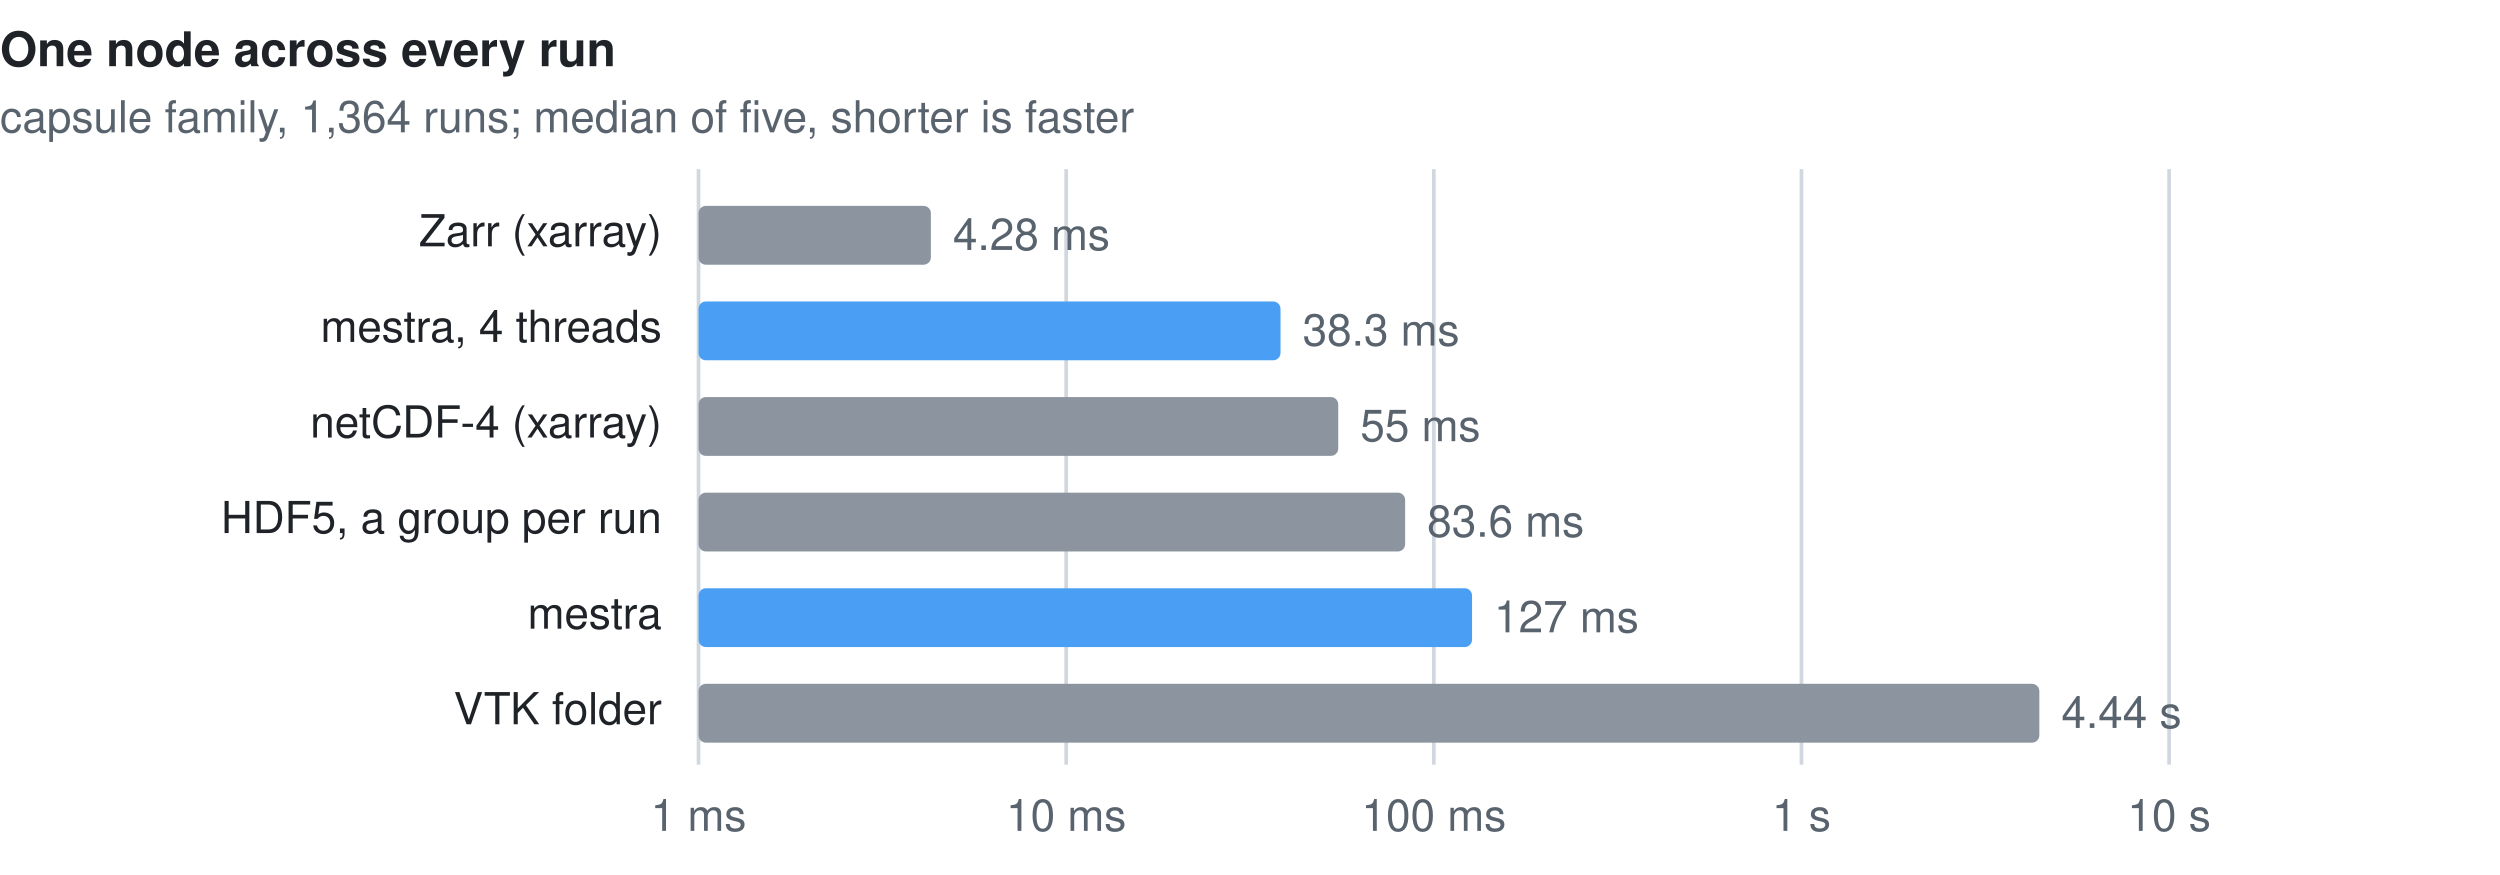
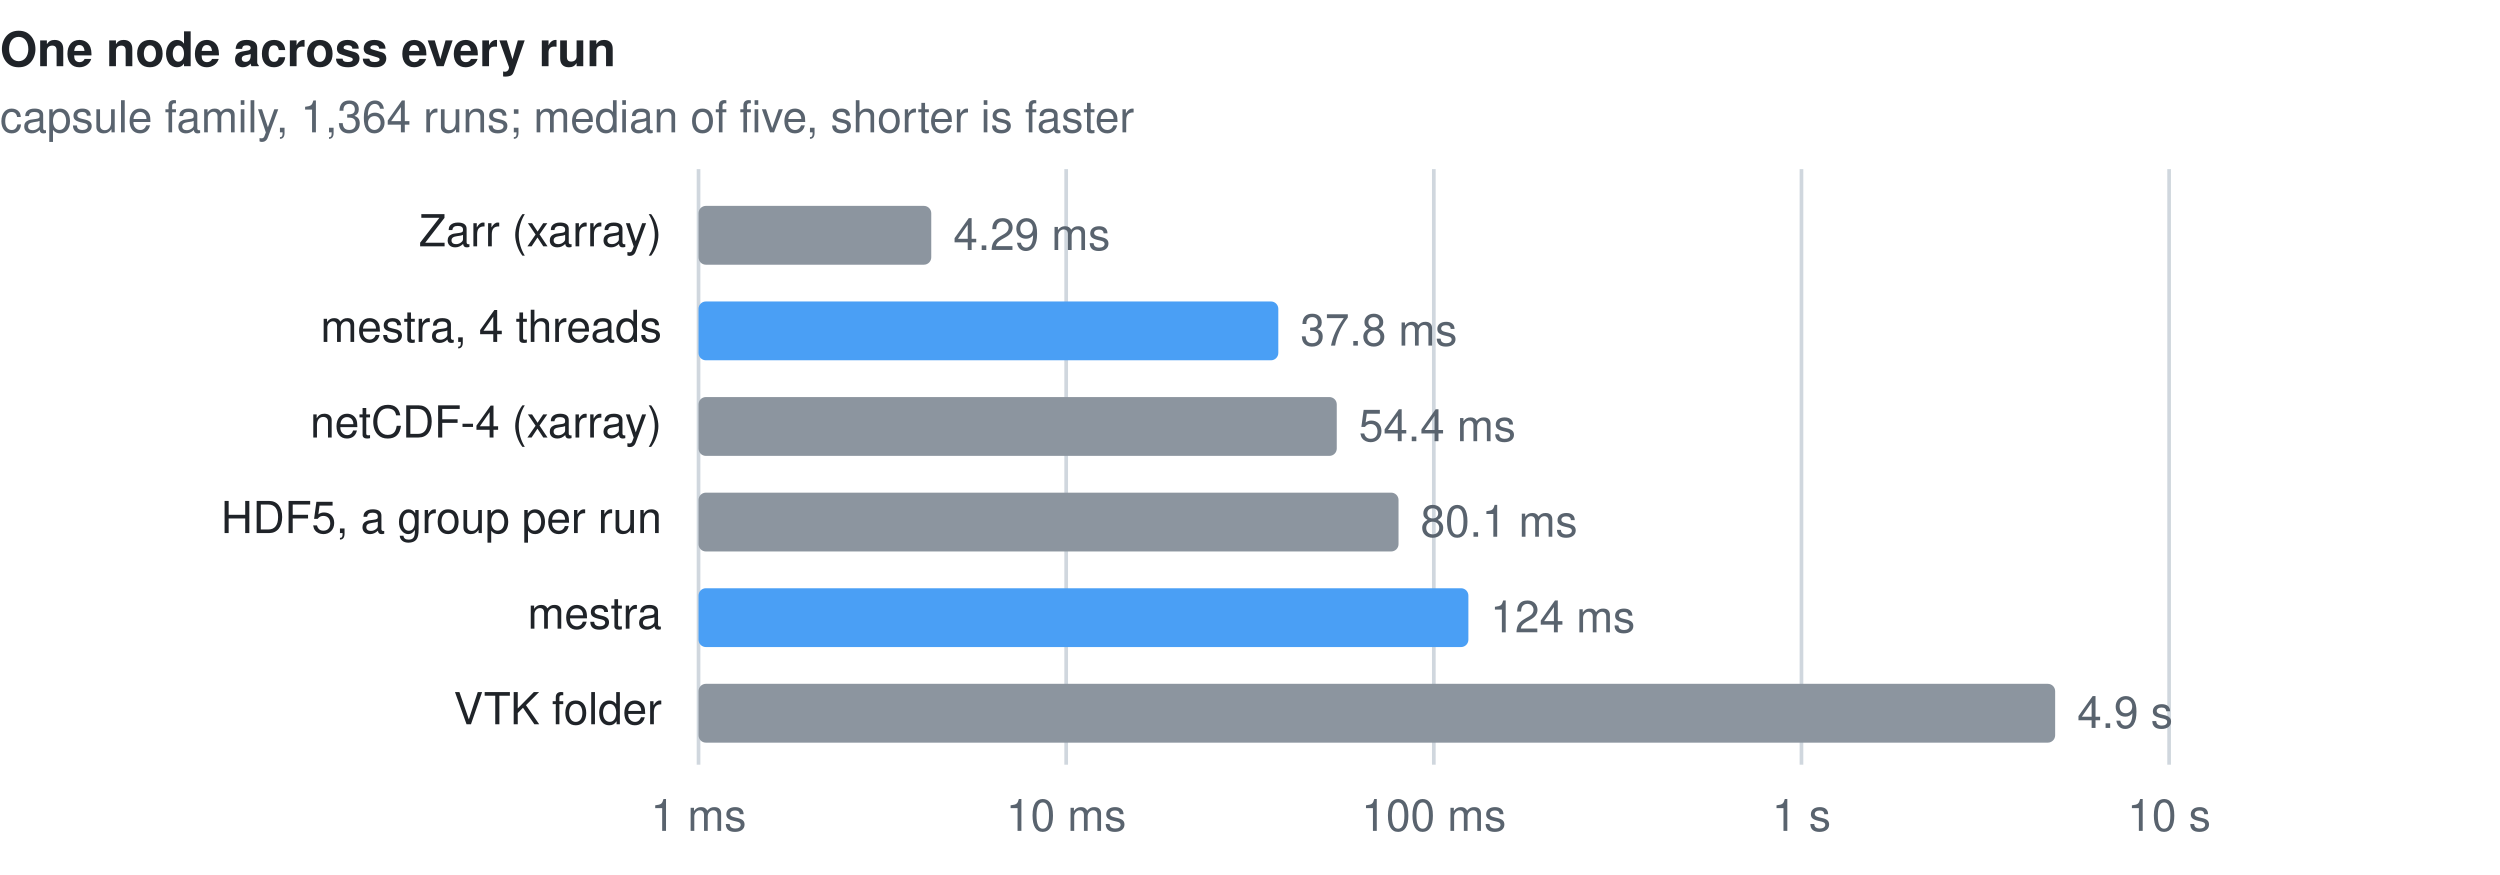
<svg xmlns="http://www.w3.org/2000/svg" viewBox="0 0 680 238" width="680" height="238" role="img" aria-label="One node across every run">
  <style>
    .ink { fill: #1F2328; } .soft { fill: #59636E; } .grid { stroke: #D0D7DE; stroke-width: 1; }
    .bar { fill: #8C959F; } .ours { fill: #4A9FF5; }
    @media (prefers-color-scheme: dark) {
      .ink { fill: #E6EDF3; } .soft { fill: #9198A1; } .grid { stroke: #30363D; } .bar { fill: #6E7681; }
    }
    text { font-family: -apple-system, BlinkMacSystemFont, 'Segoe UI', Helvetica, Arial, sans-serif; font-size: 12px; }
    .h { font-size: 13px; font-weight: 600; }
  </style>
  <text class="ink h" x="0" y="18">One node across every run</text>
  <text class="soft" x="0" y="36">capsule family, 1,364 runs; median of five, shorter is faster</text>
  <line class="grid" x1="190.0" y1="46" x2="190.0" y2="208" />
  <text class="soft" x="190.0" y="226" text-anchor="middle">1 ms</text>
  <line class="grid" x1="290.0" y1="46" x2="290.0" y2="208" />
  <text class="soft" x="290.0" y="226" text-anchor="middle">10 ms</text>
  <line class="grid" x1="390.0" y1="46" x2="390.0" y2="208" />
  <text class="soft" x="390.0" y="226" text-anchor="middle">100 ms</text>
  <line class="grid" x1="490.0" y1="46" x2="490.0" y2="208" />
  <text class="soft" x="490.0" y="226" text-anchor="middle">1 s</text>
  <line class="grid" x1="590.0" y1="46" x2="590.0" y2="208" />
  <text class="soft" x="590.0" y="226" text-anchor="middle">10 s</text>
  <text class="ink" x="180" y="67" text-anchor="end">Zarr (xarray)</text>
-   <rect class="bar" x="190" y="56" width="63.2" height="16" rx="2" />
-   <text class="soft" x="259.2" y="68">4.28 ms</text>
+   <rect class="bar" x="190" y="56" width="63.3" height="16" rx="2" />
+   <text class="soft" x="259.3" y="68">4.29 ms</text>
  <text class="ink" x="180" y="93" text-anchor="end">mestra, 4 threads</text>
-   <rect class="ours" x="190" y="82" width="158.3" height="16" rx="2" />
-   <text class="soft" x="354.3" y="94">38.3 ms</text>
+   <rect class="ours" x="190" y="82" width="157.7" height="16" rx="2" />
+   <text class="soft" x="353.7" y="94">37.8 ms</text>
  <text class="ink" x="180" y="119" text-anchor="end">netCDF-4 (xarray)</text>
-   <rect class="bar" x="190" y="108" width="174.0" height="16" rx="2" />
-   <text class="soft" x="370.0" y="120">55 ms</text>
+   <rect class="bar" x="190" y="108" width="173.6" height="16" rx="2" />
+   <text class="soft" x="369.6" y="120">54.4 ms</text>
  <text class="ink" x="180" y="145" text-anchor="end">HDF5, a group per run</text>
-   <rect class="bar" x="190" y="134" width="192.2" height="16" rx="2" />
-   <text class="soft" x="388.2" y="146">83.6 ms</text>
+   <rect class="bar" x="190" y="134" width="190.4" height="16" rx="2" />
+   <text class="soft" x="386.4" y="146">80.1 ms</text>
  <text class="ink" x="180" y="171" text-anchor="end">mestra</text>
-   <rect class="ours" x="190" y="160" width="210.4" height="16" rx="2" />
-   <text class="soft" x="406.4" y="172">127 ms</text>
+   <rect class="ours" x="190" y="160" width="209.4" height="16" rx="2" />
+   <text class="soft" x="405.4" y="172">124 ms</text>
  <text class="ink" x="180" y="197" text-anchor="end">VTK folder</text>
-   <rect class="bar" x="190" y="186" width="364.7" height="16" rx="2" />
-   <text class="soft" x="560.7" y="198">4.44 s</text>
+   <rect class="bar" x="190" y="186" width="369.0" height="16" rx="2" />
+   <text class="soft" x="565.0" y="198">4.9 s</text>
</svg>
